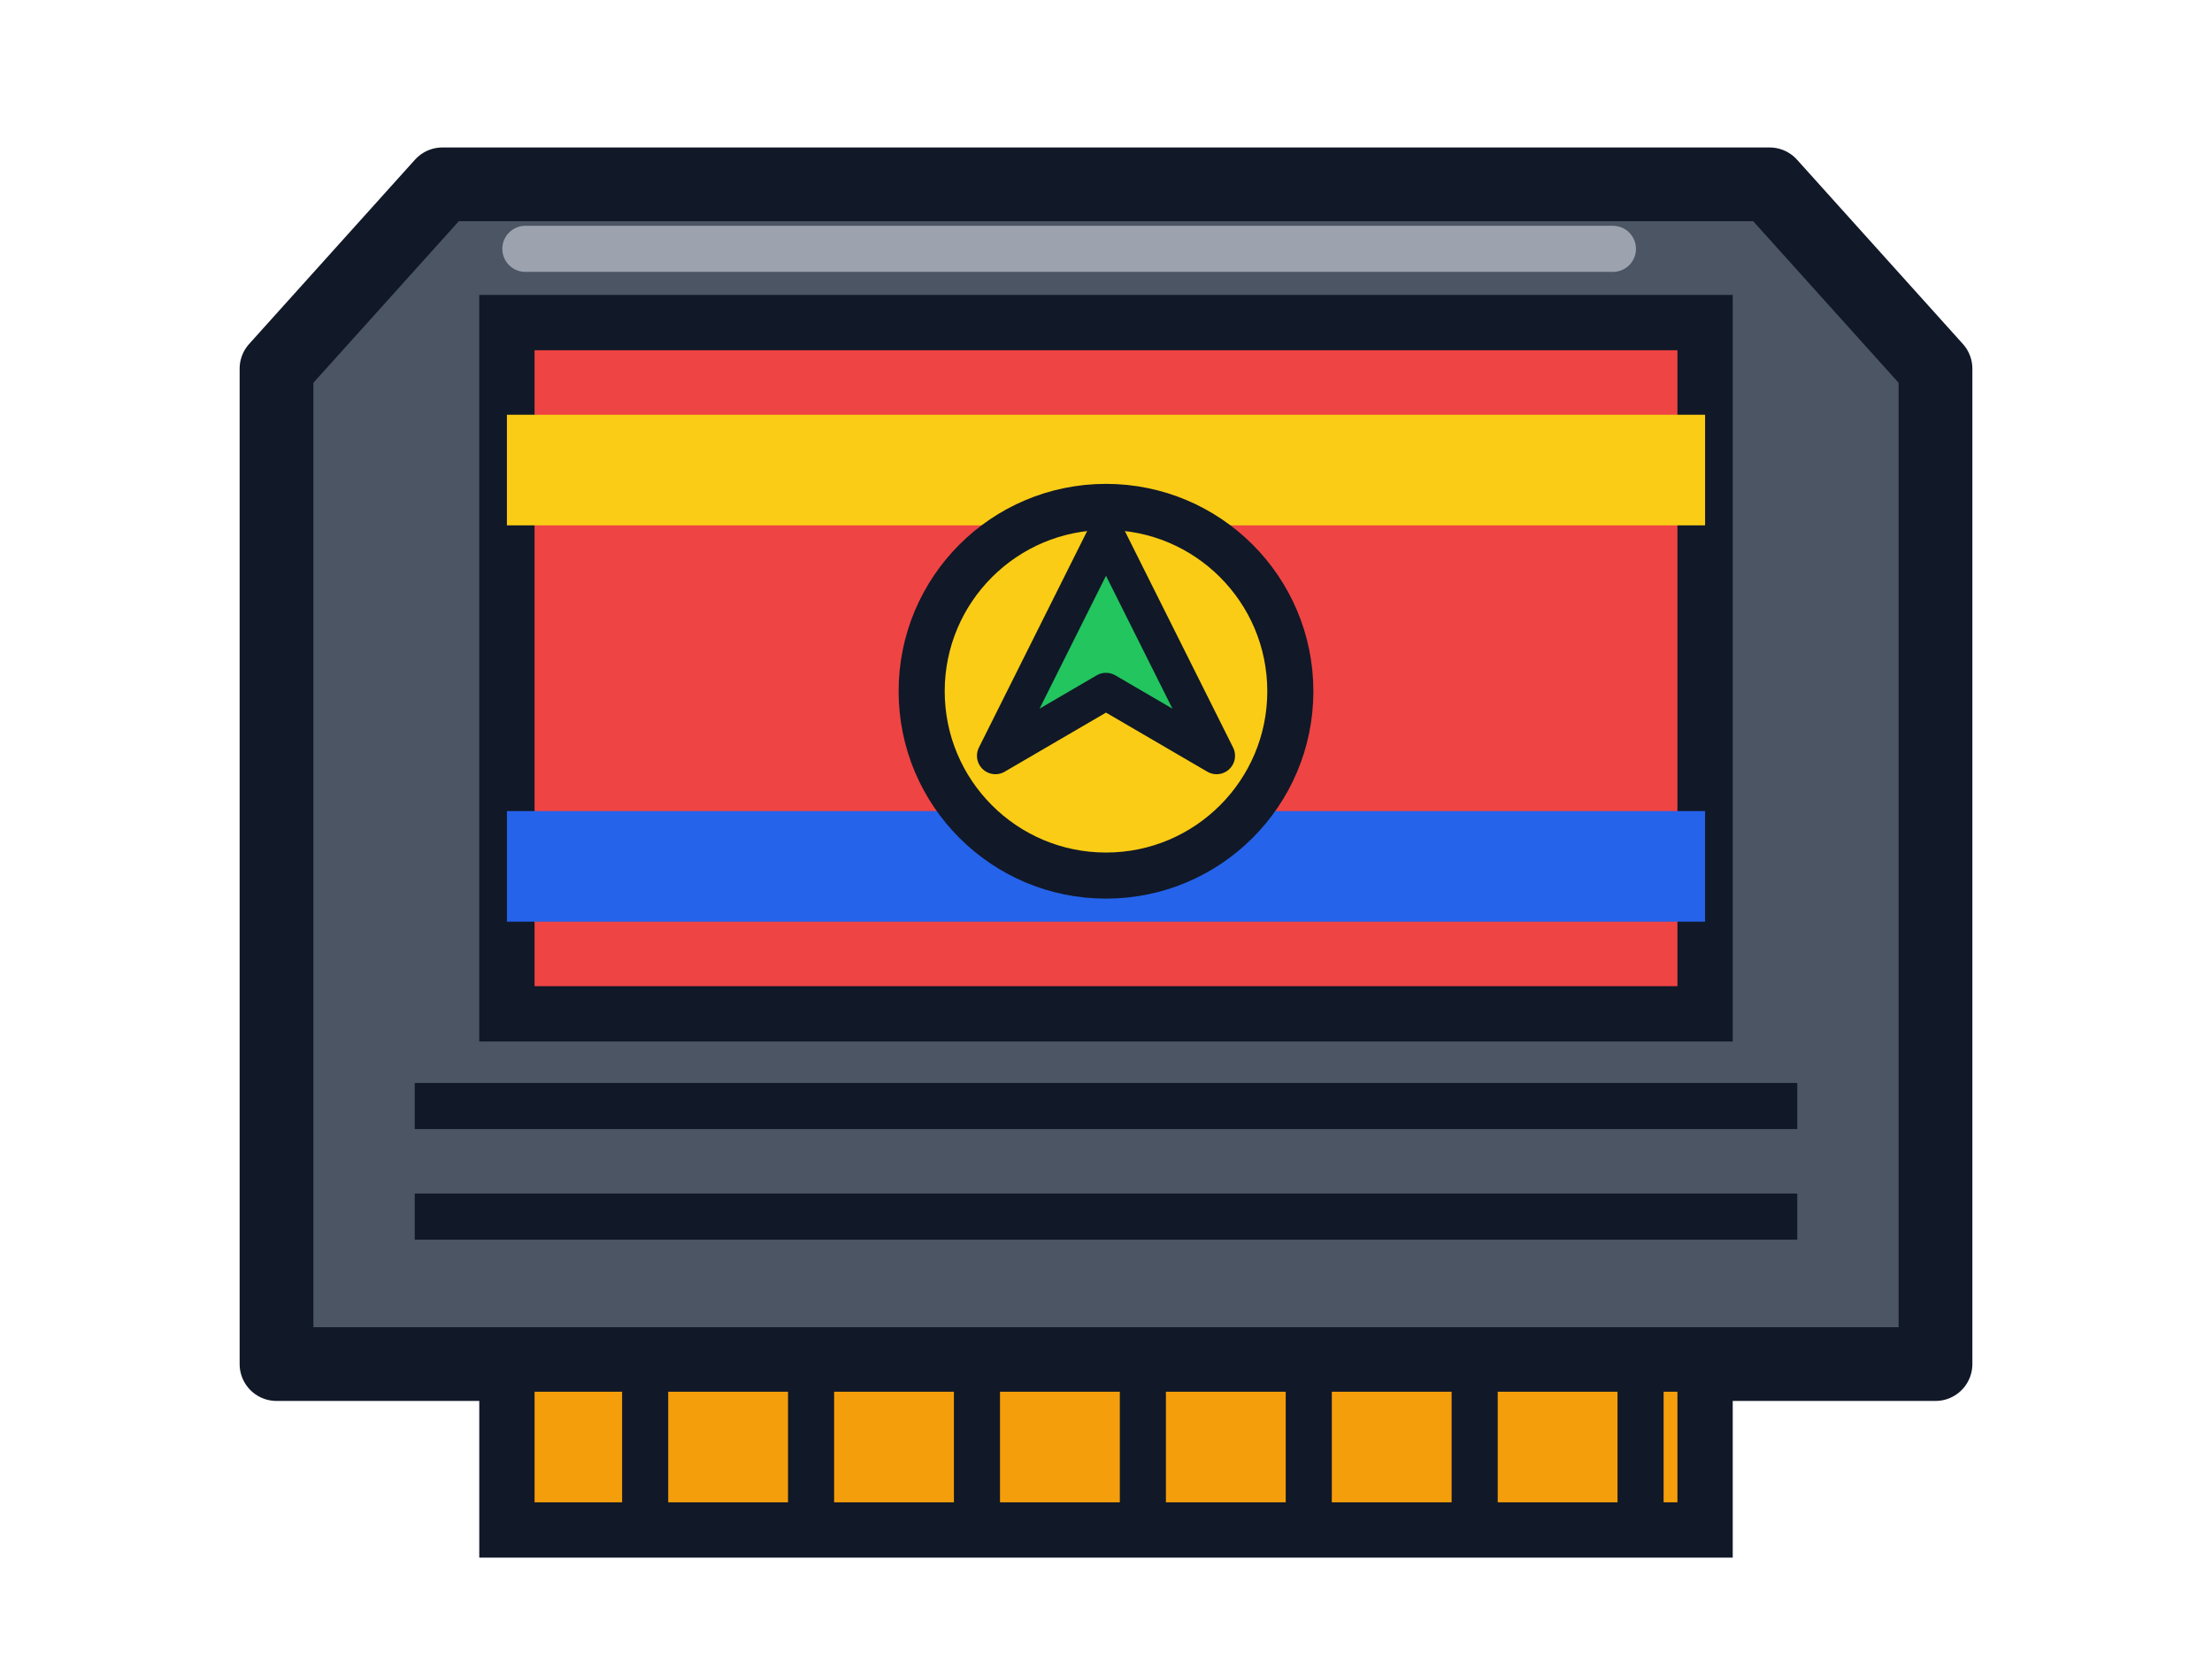
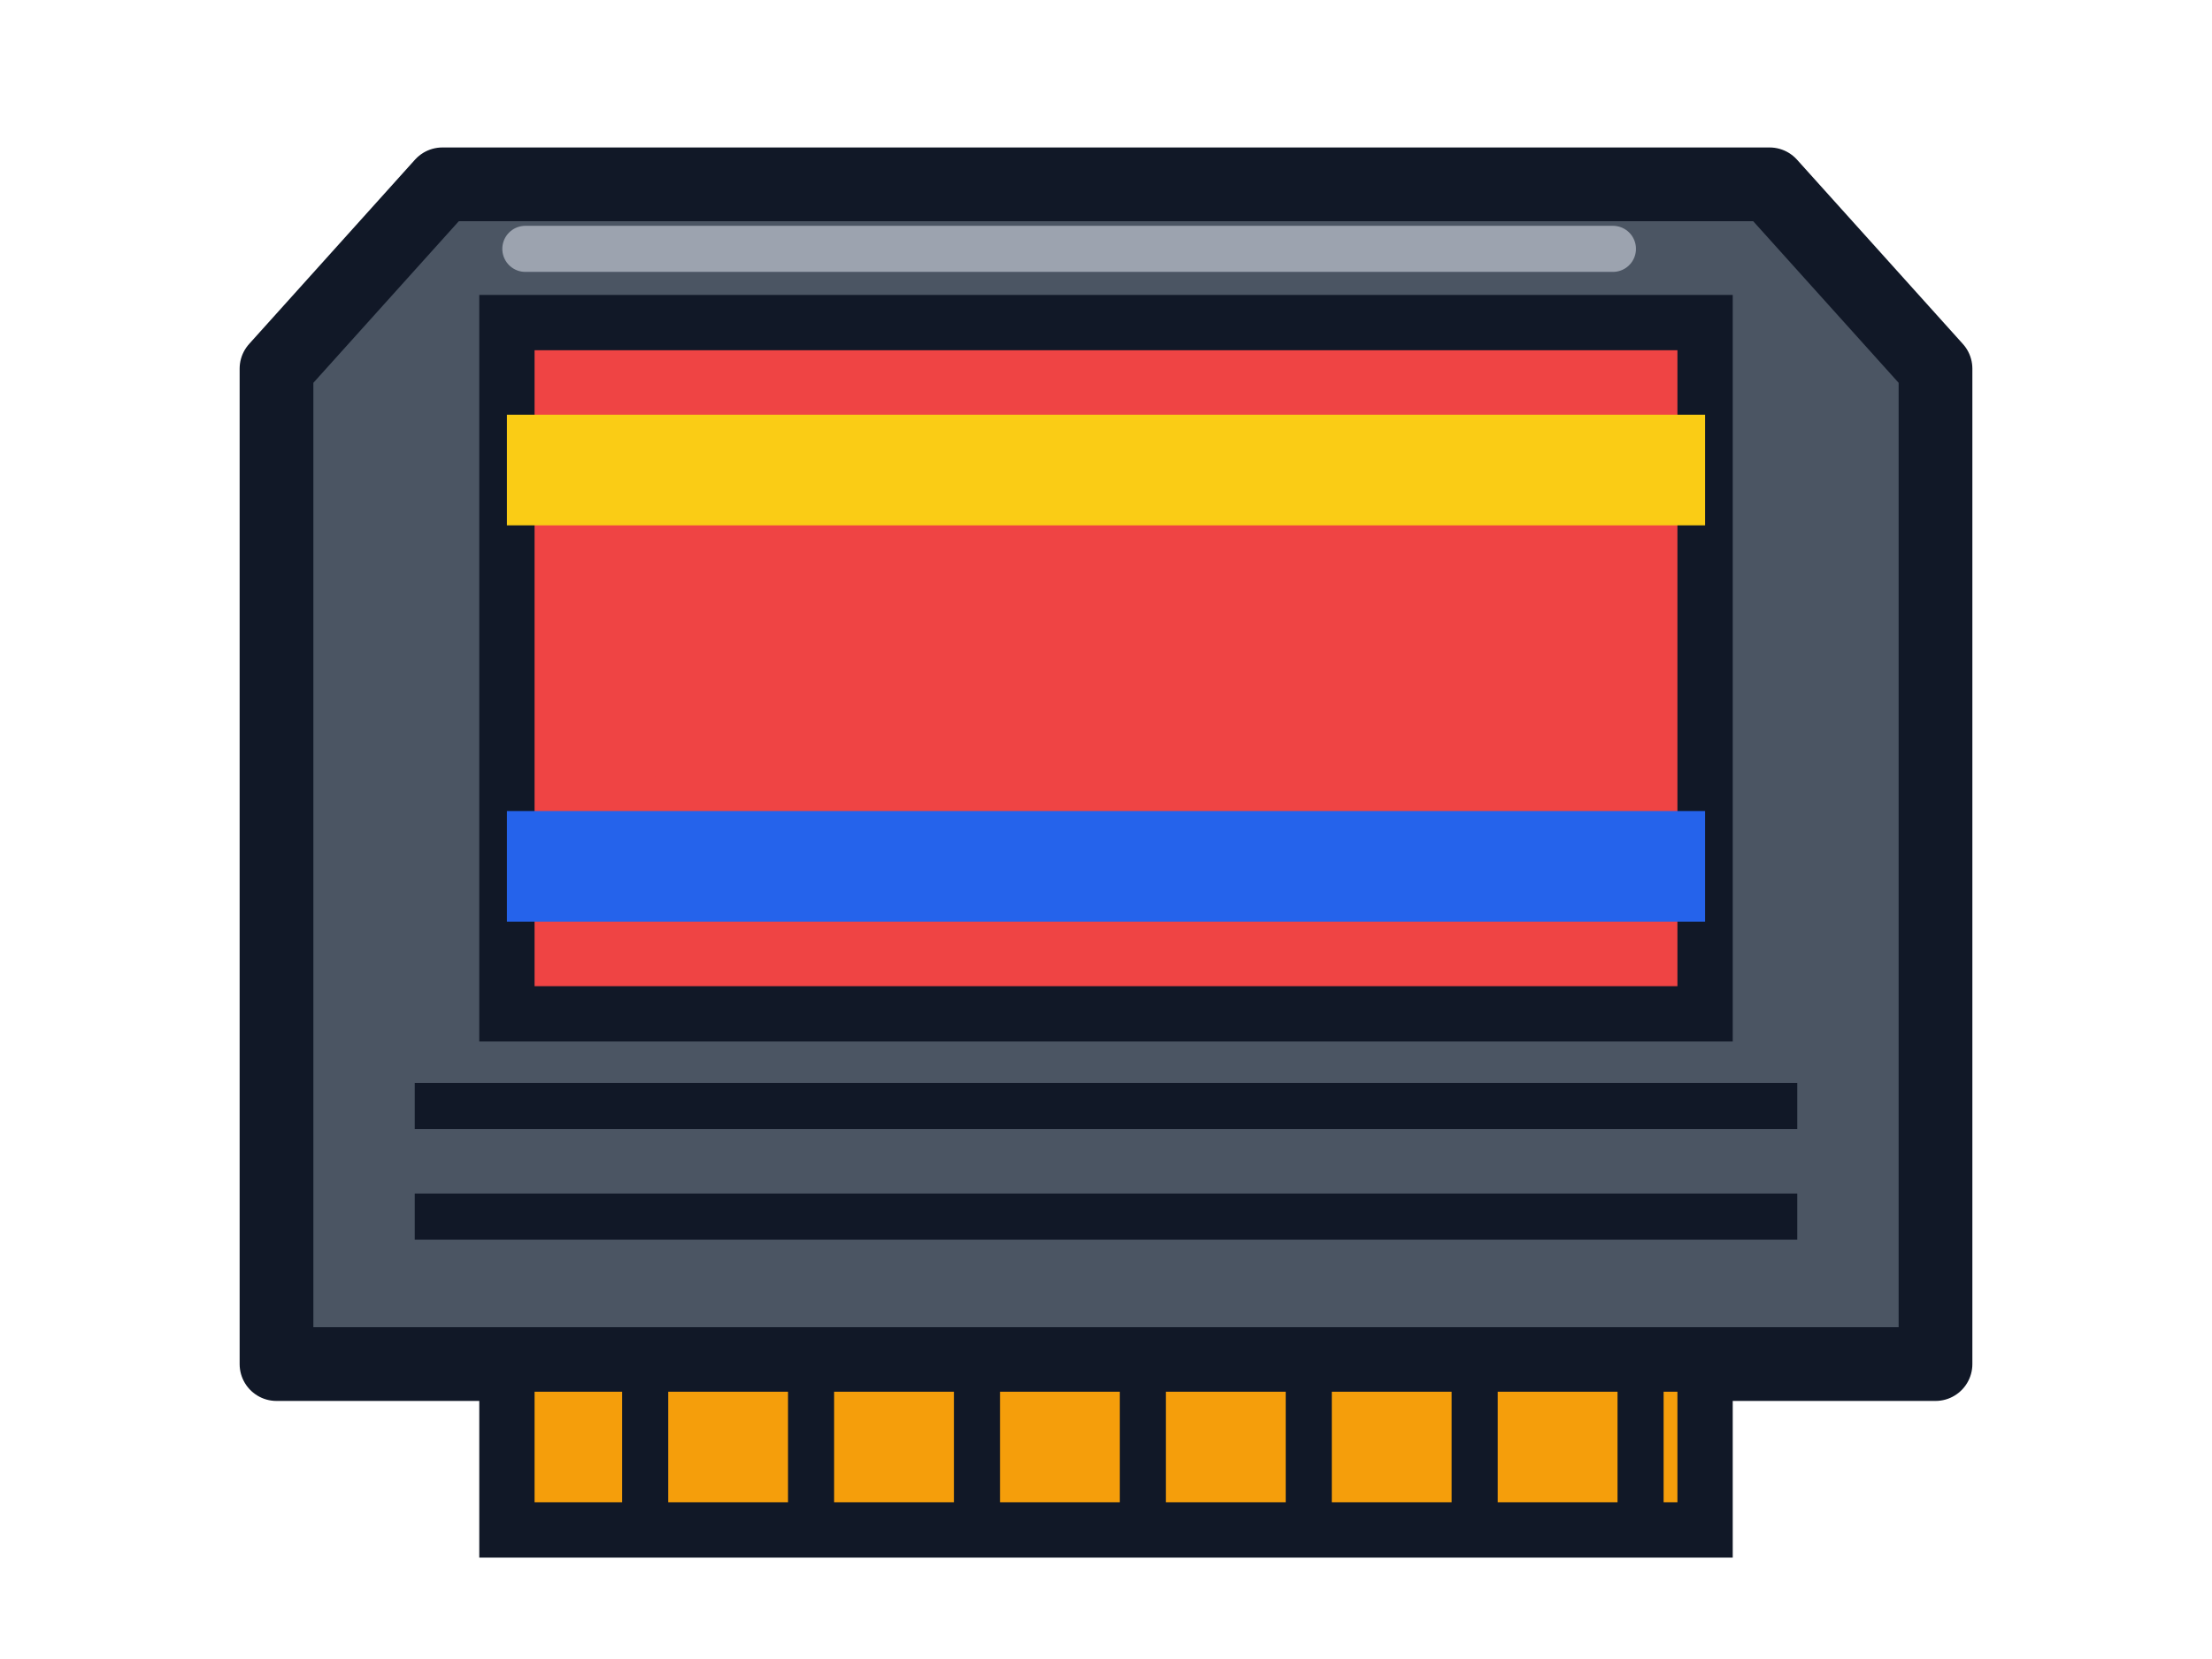
<svg xmlns="http://www.w3.org/2000/svg" viewBox="0 0 240 180" role="img" aria-label="Retro game cartridge">
  <path d="M48 20h144l18 20v108H30V40l18-20z" fill="#4b5563" stroke="#111827" stroke-width="8" stroke-linejoin="round" />
  <path d="M55 35h130v75H55z" fill="#ef4444" stroke="#111827" stroke-width="6" />
  <path d="M55 45h130v12H55z" fill="#facc15" />
  <path d="M55 88h130v12H55z" fill="#2563eb" />
-   <circle cx="120" cy="75" r="20" fill="#facc15" stroke="#111827" stroke-width="5" />
-   <path d="M108 82l12-24 12 24-12-7-12 7z" fill="#22c55e" stroke="#111827" stroke-width="4" stroke-linejoin="round" />
+   <rect x="70" y="60" width="100" height="25" rx="3" fill="#ef4444" />
  <path d="M45 120h150" stroke="#111827" stroke-width="5" />
  <path d="M45 132h150" stroke="#111827" stroke-width="5" />
  <path d="M55 148h130v18H55z" fill="#f59e0b" stroke="#111827" stroke-width="6" />
  <path d="M70 150v14M88 150v14M106 150v14M124 150v14M142 150v14M160 150v14M178 150v14" stroke="#111827" stroke-width="5" />
  <path d="M57 27h118" stroke="#9ca3af" stroke-width="5" stroke-linecap="round" />
</svg>
